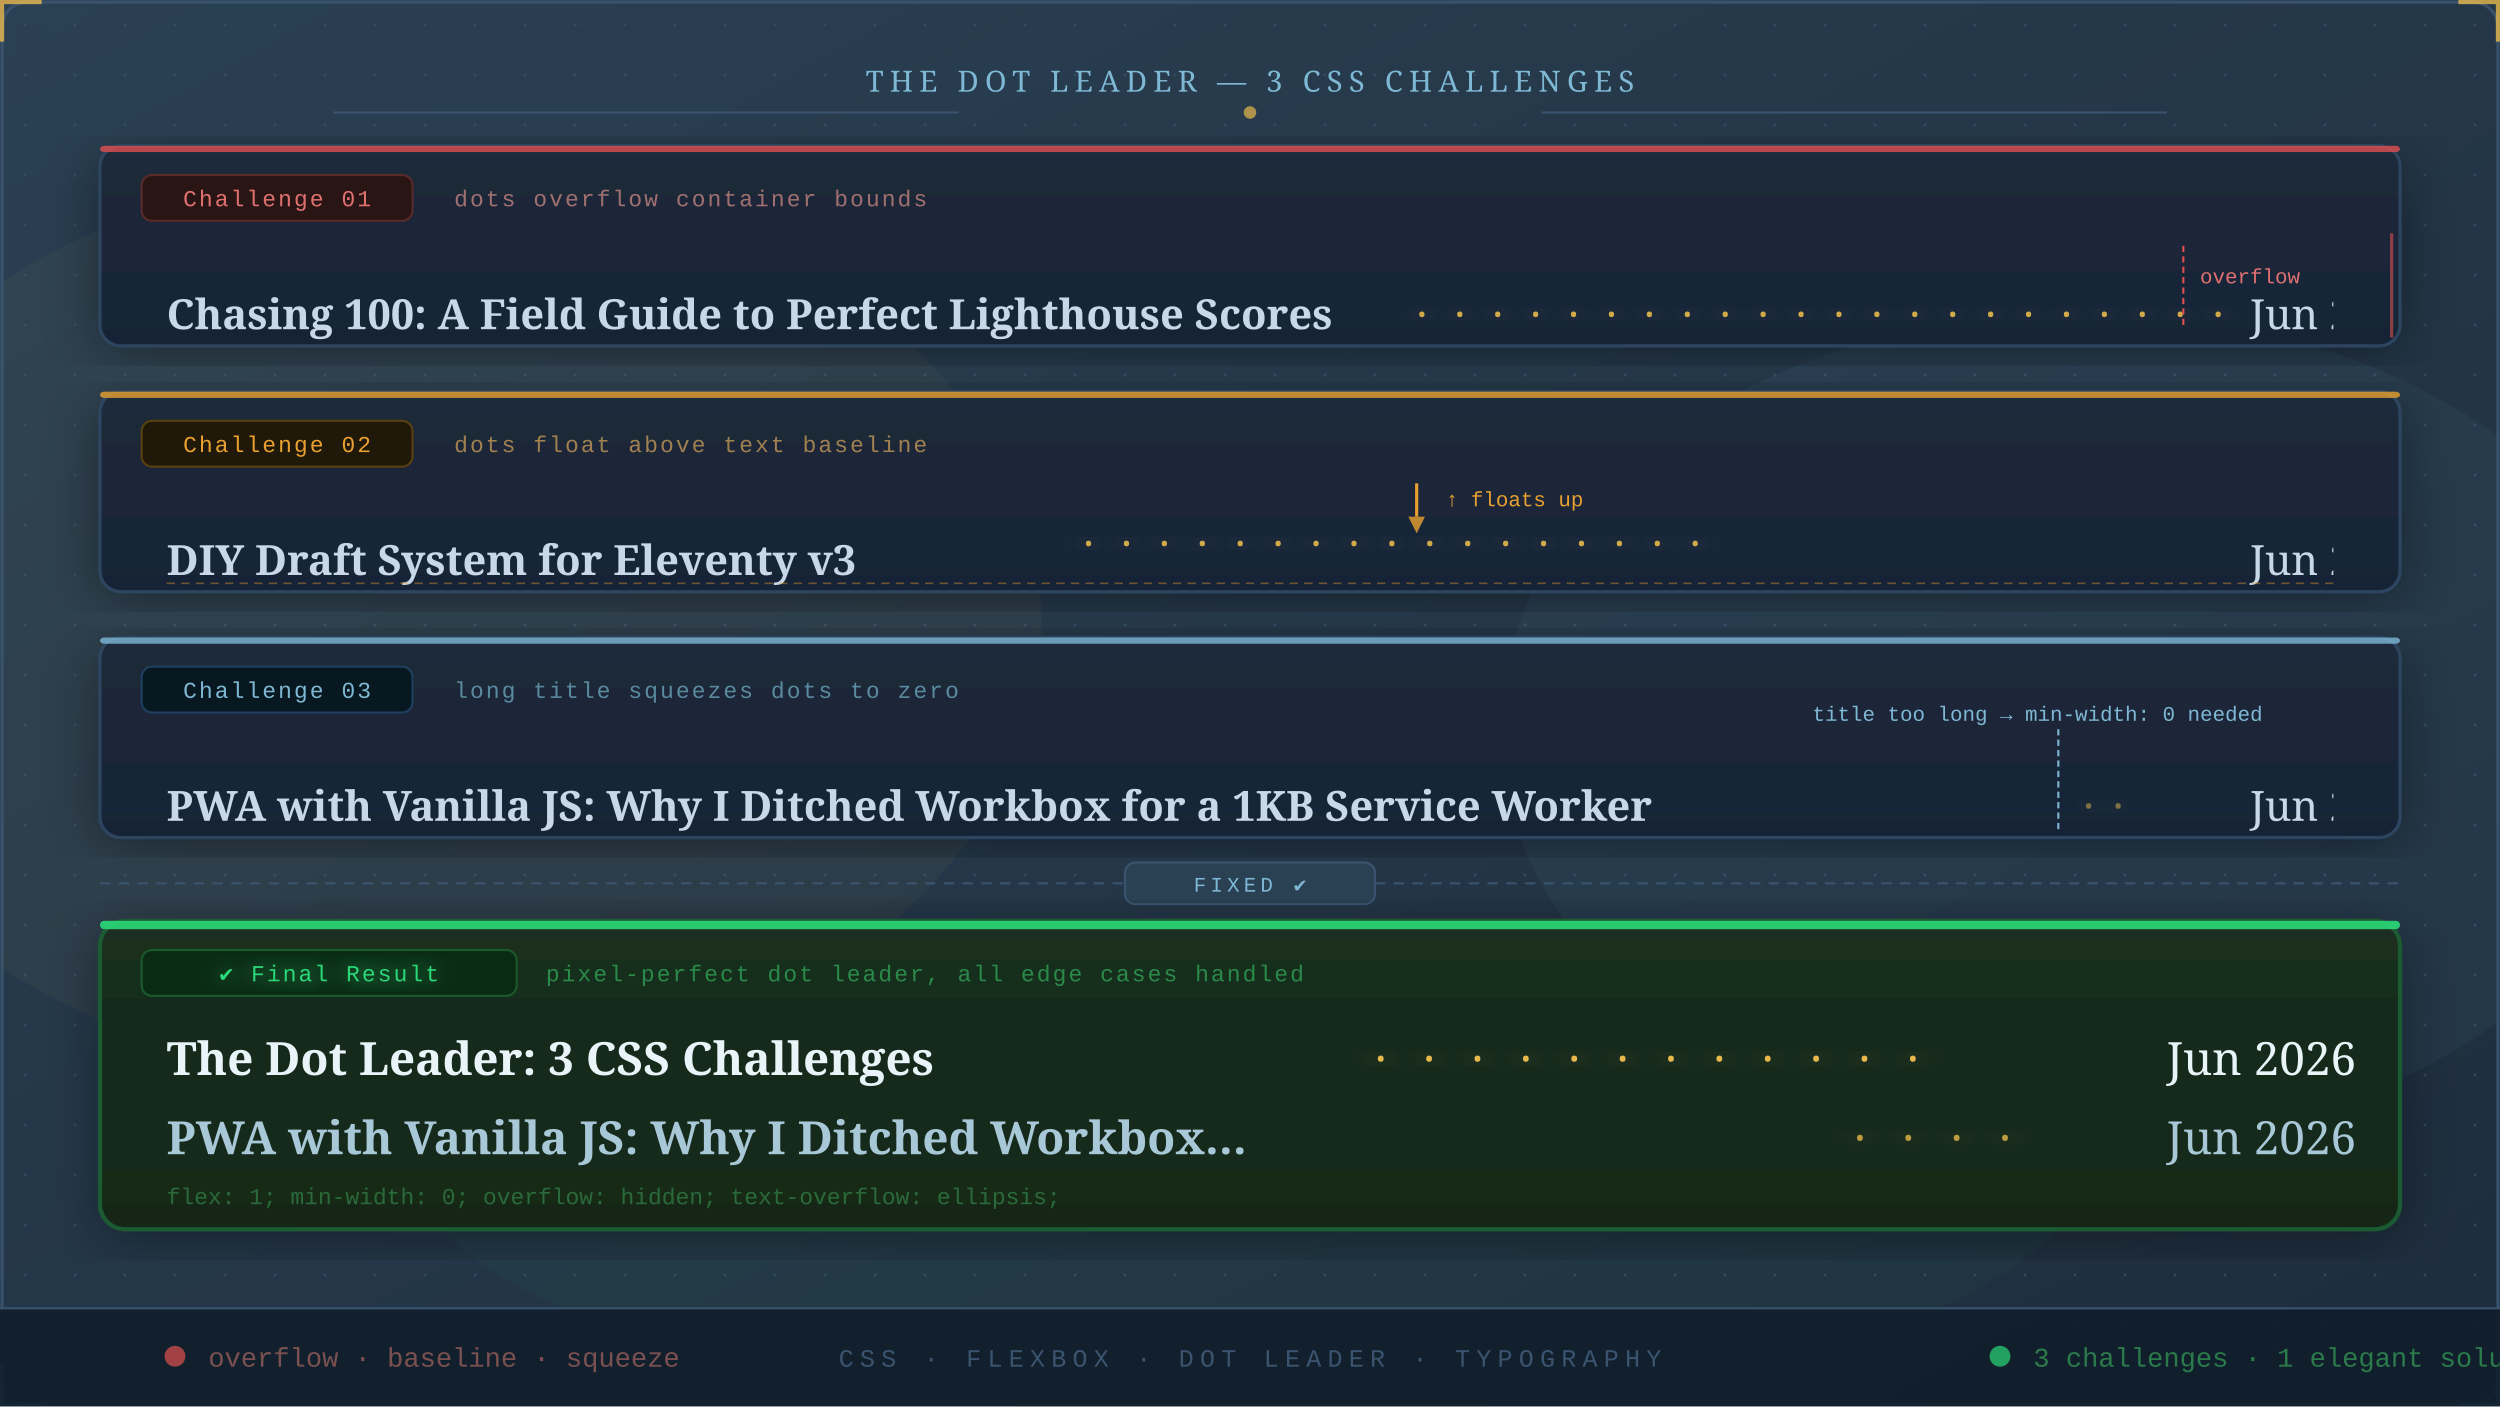
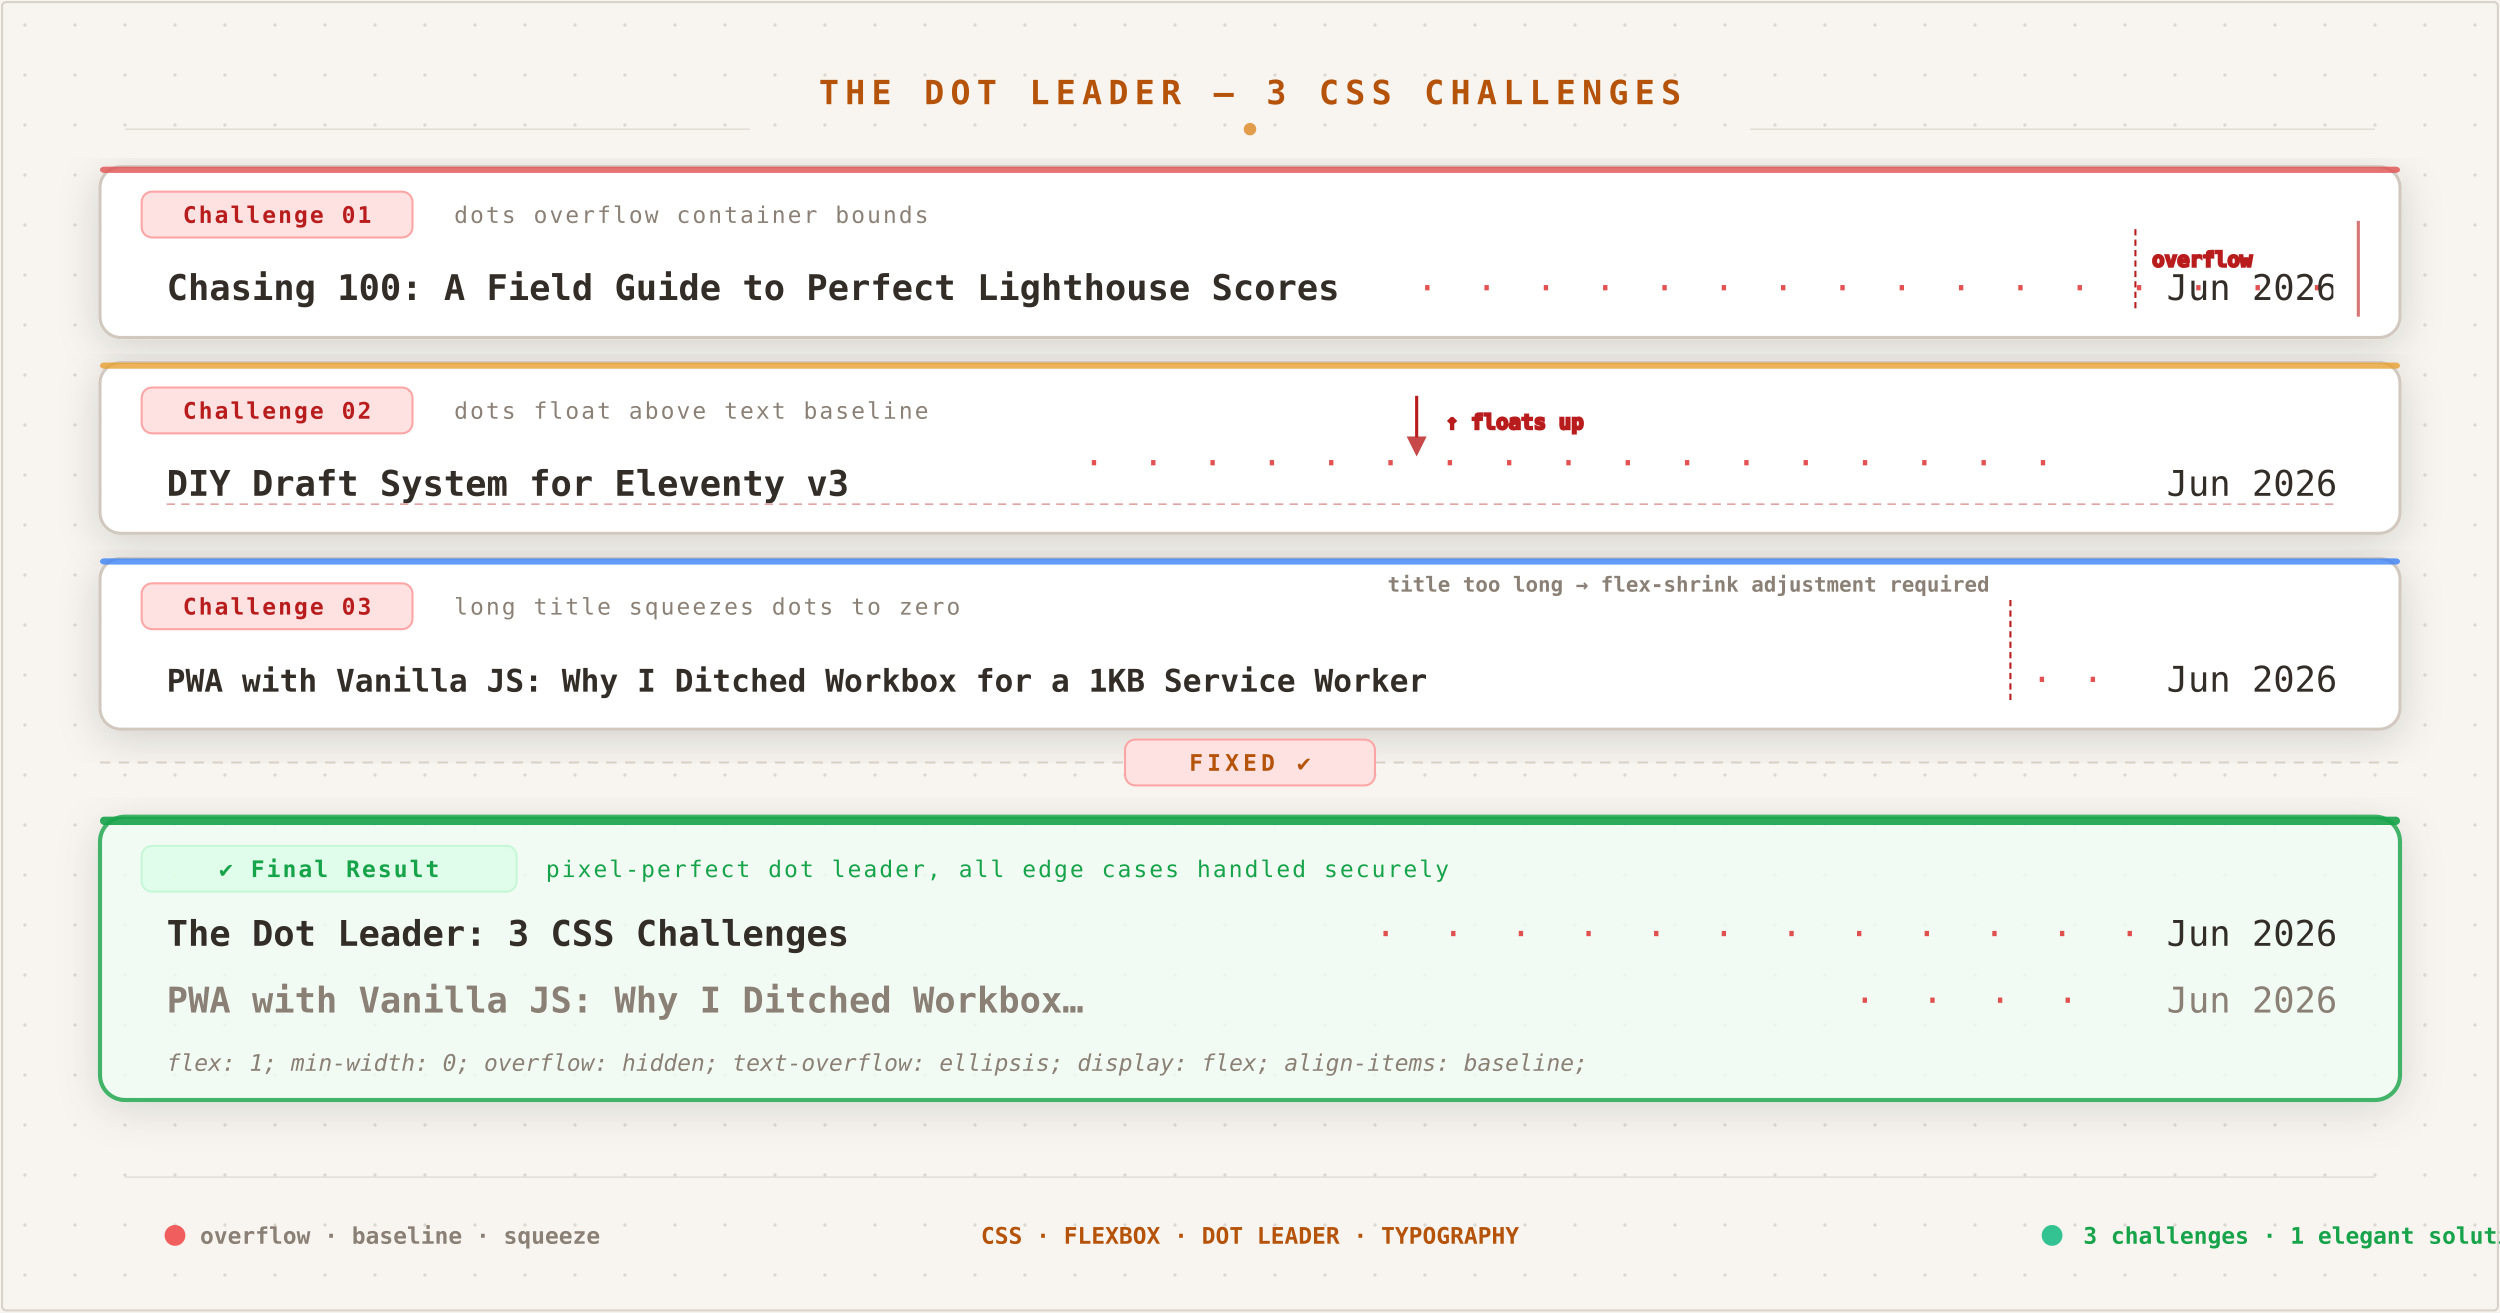
- <svg xmlns="http://www.w3.org/2000/svg" width="1200" height="675" viewBox="0 0 1200 675">
+ <svg xmlns="http://www.w3.org/2000/svg" viewBox="0 0 1200 630" width="1200" height="630">
  <defs>
-     <linearGradient id="bg" x1="0%" y1="0%" x2="100%" y2="100%">
-       <stop offset="0%" style="stop-color:#2A4053" />
-       <stop offset="100%" style="stop-color:#1E2D3D" />
-     </linearGradient>
-     <linearGradient id="cardGrad" x1="0%" y1="0%" x2="0%" y2="100%">
-       <stop offset="0%" style="stop-color:#1C2A3A" />
-       <stop offset="100%" style="stop-color:#182436" />
-     </linearGradient>
-     <linearGradient id="finalCard" x1="0%" y1="0%" x2="0%" y2="100%">
-       <stop offset="0%" style="stop-color:#1A2E20" />
-       <stop offset="100%" style="stop-color:#162818" />
-     </linearGradient>
+     <style>
+       .canvas-bg { fill: #f8f5f0; }
+       .grid-dots { fill: #332D28; opacity: 0.15; }
+       .frame-border { stroke: #D1C9C0; opacity: 0.8; }
+       .card-bg-01 { fill: #FFFFFF; stroke: #D1C9C0; }
+       .panel-bg-ok { fill: #F0FDF4; stroke: #16A34A; }
+       .badge-bg-01 { fill: #FEE2E2; stroke: #FCA5A5; }
+       .text-badge-01 { fill: #B91C1C; }
+       .text-primary { fill: #332D28; }
+       .text-title { fill: #B45309; }
+       .text-muted { fill: #8A8075; }
+       .text-comment { fill: #8A8075; font-style: italic; }
+       .leader-dots-err { fill: #DC2626; opacity: 0.8; }
+       .indicator-err { fill: #B91C1C; stroke: #B91C1C; }
+       .text-pill-ok { fill: #16A34A; }
+       .pill-bg-ok { fill: #DCFCE7; stroke: #BBF7D0; }
+       @media (prefers-color-scheme: dark) {
+         .canvas-bg { fill: #161616; }
+         .grid-dots { fill: #453E38; opacity: 0.3; }
+         .frame-border { stroke: #453E38; opacity: 0.6; }
+         .card-bg-01 { fill: #2E2924; stroke: #453E38; }
+         .panel-bg-ok { fill: #14261C; stroke: #1E462B; }
+         .badge-bg-01 { fill: #3A1E1E; stroke: #5A2A2A; }
+         .text-badge-01 { fill: #FF8F82; }
+         .text-primary { fill: #F8F5F0; }
+         .text-title { fill: #F59E0B; }
+         .text-muted { fill: #A3978E; }
+         .text-comment { fill: #7A6A5C; }
+         .leader-dots-err { fill: #F59E0B; opacity: 0.9; }
+         .indicator-err { fill: #E07070; stroke: #E05050; }
+         .text-pill-ok { fill: #34D399; }
+         .pill-bg-ok { fill: #1B3324; stroke: #22543D; }
+       }
+     </style>
    <pattern id="dots" width="24" height="24" patternUnits="userSpaceOnUse">
-       <circle cx="12" cy="12" r="0.7" fill="#3A5068" opacity="0.7" />
+       <circle class="grid-dots" cx="12" cy="12" r="0.8" />
    </pattern>
-     <filter id="cardShadow">
-       <feDropShadow dx="0" dy="5" stdDeviation="14" flood-color="#000" flood-opacity="0.38" />
-     </filter>
-     <filter id="outerLift" x="-2%" y="-2%" width="104%" height="104%">
-       <feDropShadow dx="0" dy="4" stdDeviation="12" flood-color="#000" flood-opacity="0.18" />
-     </filter>
-     <filter id="amberGlow" x="-20%" y="-60%" width="140%" height="220%">
-       <feGaussianBlur stdDeviation="5" result="blur" />
-       <feMerge>
-         <feMergeNode in="blur" />
-         <feMergeNode in="SourceGraphic" />
-       </feMerge>
-     </filter>
-     <filter id="greenGlow" x="-20%" y="-60%" width="140%" height="220%">
-       <feGaussianBlur stdDeviation="5" result="blur" />
-       <feMerge>
-         <feMergeNode in="blur" />
-         <feMergeNode in="SourceGraphic" />
-       </feMerge>
-     </filter>
-     <filter id="fixShadow">
-       <feDropShadow dx="0" dy="3" stdDeviation="7" flood-color="#000" flood-opacity="0.3" />
+     <filter id="cardShadow" x="-5%" y="-10%" width="110%" height="130%">
+       <feDropShadow dx="0" dy="4" stdDeviation="10" flood-color="#000000" flood-opacity="0.15" />
    </filter>
    <clipPath id="rowClip1">
-       <rect x="80" y="130" width="1040" height="36" />
-     </clipPath>
-     <clipPath id="rowClip2">
-       <rect x="80" y="248" width="1040" height="36" />
-     </clipPath>
-     <clipPath id="rowClip3">
-       <rect x="80" y="366" width="1040" height="36" />
+       <rect x="80" y="127" width="1040" height="36" />
    </clipPath>
  </defs>
-   <rect width="1200" height="675" fill="url(#bg)" />
-   <rect width="1200" height="675" fill="url(#dots)" />
-   <ellipse cx="200" cy="300" rx="300" ry="220" fill="#E8B84B" opacity="0.04" />
-   <ellipse cx="1000" cy="350" rx="280" ry="200" fill="#7EB8D4" opacity="0.05" />
-   <ellipse cx="600" cy="560" rx="400" ry="120" fill="#2A9A5A" opacity="0.05" />
-   <rect x="1" y="1" width="1198" height="673" rx="12" ry="12" fill="none" stroke="#3A5470" stroke-width="1.5" opacity="0.9" filter="url(#outerLift)" />
-   <path d="M 1 20 L 1 1 L 20 1" fill="none" stroke="#E8B84B" stroke-width="2" opacity="0.8" />
-   <path d="M 1180 1 L 1199 1 L 1199 20" fill="none" stroke="#E8B84B" stroke-width="2" opacity="0.8" />
-   <path d="M 1 655 L 1 674 L 20 674" fill="none" stroke="#7EB8D4" stroke-width="2" opacity="0.7" />
-   <path d="M 1180 674 L 1199 674 L 1199 655" fill="none" stroke="#7EB8D4" stroke-width="2" opacity="0.7" />
-   <text x="600" y="44" font-family="Georgia, serif" font-size="14" fill="#7EB8D4" text-anchor="middle" letter-spacing="3">THE DOT LEADER — 3 CSS CHALLENGES</text>
-   <line x1="160" y1="54" x2="460" y2="54" stroke="#3A5470" stroke-width="1" />
-   <circle cx="600" cy="54" r="3" fill="#E8B84B" opacity="0.7" />
-   <line x1="740" y1="54" x2="1040" y2="54" stroke="#3A5470" stroke-width="1" />
-   <rect x="48" y="70" width="1104" height="96" rx="10" fill="url(#cardGrad)" stroke="#2E4560" stroke-width="1.5" filter="url(#cardShadow)" />
-   <rect x="48" y="70" width="1104" height="3" rx="2" fill="#E05050" opacity="0.8" />
-   <rect x="68" y="84" width="130" height="22" rx="5" fill="#2A1515" stroke="#5A2A2A" stroke-width="1" />
-   <text x="133" y="99" font-family="'Courier New', Courier, monospace" font-size="11" fill="#E07070" text-anchor="middle" letter-spacing="1">Challenge 01</text>
-   <text x="218" y="99" font-family="'Courier New', Courier, monospace" font-size="11" fill="#A07070" letter-spacing="1">dots overflow container bounds</text>
+   <rect class="canvas-bg" width="1200" height="630" />
+   <rect width="1200" height="630" fill="url(#dots)" />
+   <rect class="frame-border" x="1" y="1" width="1198" height="628" fill="none" stroke-width="1" rx="2" />
+   <text class="text-title" x="600" y="50" font-family="'JetBrains Mono', monospace" font-size="16" font-weight="700" text-anchor="middle" letter-spacing="3">THE DOT LEADER — 3 CSS CHALLENGES</text>
+   <line class="frame-border" x1="60" y1="62" x2="360" y2="62" stroke-width="0.5" />
+   <circle cx="600" cy="62" r="3" fill="#D97706" opacity="0.7" />
+   <line class="frame-border" x1="840" y1="62" x2="1140" y2="62" stroke-width="0.5" />
+   <rect class="card-bg-01" x="48" y="80" width="1104" height="82" rx="10" stroke-width="1.5" filter="url(#cardShadow)" />
+   <rect x="48" y="80" width="1104" height="3" rx="2" fill="#E05050" opacity="0.8" />
+   <rect class="badge-bg-01" x="68" y="92" width="130" height="22" rx="5" stroke-width="1" />
+   <text class="text-badge-01" x="133" y="107" font-family="'JetBrains Mono', monospace" font-size="11" text-anchor="middle" font-weight="bold" letter-spacing="1">Challenge 01</text>
+   <text class="text-muted" x="218" y="107" font-family="'JetBrains Mono', monospace" font-size="11" letter-spacing="1">dots overflow container bounds</text>
  <g clip-path="url(#rowClip1)">
-     <text x="80" y="158" font-family="Georgia, serif" font-size="20" fill="#C8D8E8" font-weight="bold">Chasing 100: A Field Guide to Perfect Lighthouse Scores</text>
-     <text x="680" y="158" font-family="Georgia, serif" font-size="20" fill="#E8B84B" opacity="0.9" filter="url(#amberGlow)" letter-spacing="4">· · · · · · · · · · · · · · · · · · · · · ·</text>
-     <text x="1080" y="158" font-family="Georgia, serif" font-size="20" fill="#C8D8E8">Jun 2026</text>
+     <text class="text-primary" x="80" y="144" font-family="'JetBrains Mono', monospace" font-size="17" font-weight="bold">Chasing 100: A Field Guide to Perfect Lighthouse Scores</text>
+     <text class="leader-dots-err" x="680" y="144" font-family="'JetBrains Mono', monospace" font-size="17" letter-spacing="4">· · · · · · · · · · · · · · · · · · · · · ·</text>
+     <text class="text-primary" x="1040" y="144" font-family="'JetBrains Mono', monospace" font-size="17">Jun 2026</text>
  </g>
-   <line x1="1048" y1="118" x2="1048" y2="158" stroke="#E05050" stroke-width="1" stroke-dasharray="3,2" />
-   <text x="1056" y="136" font-family="'Courier New', Courier, monospace" font-size="10" fill="#E07070">overflow</text>
-   <line x1="1148" y1="112" x2="1148" y2="162" stroke="#E05050" stroke-width="1.5" opacity="0.6" />
-   <rect x="48" y="188" width="1104" height="96" rx="10" fill="url(#cardGrad)" stroke="#2E4560" stroke-width="1.5" filter="url(#cardShadow)" />
-   <rect x="48" y="188" width="1104" height="3" rx="2" fill="#E8A030" opacity="0.8" />
-   <rect x="68" y="202" width="130" height="22" rx="5" fill="#201808" stroke="#5A4010" stroke-width="1" />
-   <text x="133" y="217" font-family="'Courier New', Courier, monospace" font-size="11" fill="#E8A030" text-anchor="middle" letter-spacing="1">Challenge 02</text>
-   <text x="218" y="217" font-family="'Courier New', Courier, monospace" font-size="11" fill="#A08050" letter-spacing="1">dots float above text baseline</text>
-   <g clip-path="url(#rowClip2)">
-     <text x="80" y="276" font-family="Georgia, serif" font-size="20" fill="#C8D8E8" font-weight="bold">DIY Draft System for Eleventy v3</text>
-     <text x="520" y="268" font-family="Georgia, serif" font-size="20" fill="#E8B84B" opacity="0.9" filter="url(#amberGlow)" letter-spacing="4">· · · · · · · · · · · · · · · · ·</text>
-     <text x="1080" y="276" font-family="Georgia, serif" font-size="20" fill="#C8D8E8">Jun 2026</text>
+   <line class="indicator-err" x1="1025" y1="110" x2="1025" y2="148" stroke-width="1" stroke-dasharray="3 2" />
+   <text class="indicator-err" x="1033" y="128" font-family="'JetBrains Mono', monospace" font-size="10" font-weight="bold">overflow</text>
+   <line class="indicator-err" x1="1132" y1="106" x2="1132" y2="152" stroke-width="1.5" opacity="0.6" />
+   <rect class="card-bg-01" x="48" y="174" width="1104" height="82" rx="10" stroke-width="1.5" filter="url(#cardShadow)" />
+   <rect x="48" y="174" width="1104" height="3" rx="2" fill="#E8A030" opacity="0.8" />
+   <rect class="badge-bg-01" x="68" y="186" width="130" height="22" rx="5" stroke-width="1" />
+   <text class="text-badge-01" x="133" y="201" font-family="'JetBrains Mono', monospace" font-size="11" text-anchor="middle" font-weight="bold" letter-spacing="1">Challenge 02</text>
+   <text class="text-muted" x="218" y="201" font-family="'JetBrains Mono', monospace" font-size="11" letter-spacing="1">dots float above text baseline</text>
+   <g>
+     <text class="text-primary" x="80" y="238" font-family="'JetBrains Mono', monospace" font-size="17" font-weight="bold">DIY Draft System for Eleventy v3</text>
+     <text class="leader-dots-err" x="520" y="228" font-family="'JetBrains Mono', monospace" font-size="17" letter-spacing="4">· · · · · · · · · · · · · · · · ·</text>
+     <text class="text-primary" x="1040" y="238" font-family="'JetBrains Mono', monospace" font-size="17">Jun 2026</text>
  </g>
-   <line x1="80" y1="280" x2="1120" y2="280" stroke="#E8A030" stroke-width="0.8" stroke-dasharray="4,3" opacity="0.4" />
-   <line x1="680" y1="232" x2="680" y2="248" stroke="#E8A030" stroke-width="1.5" />
-   <polygon points="676,248 680,256 684,248" fill="#E8A030" opacity="0.8" />
-   <text x="694" y="243" font-family="'Courier New', Courier, monospace" font-size="10" fill="#E8A030">↑ floats up</text>
-   <rect x="48" y="306" width="1104" height="96" rx="10" fill="url(#cardGrad)" stroke="#2E4560" stroke-width="1.5" filter="url(#cardShadow)" />
-   <rect x="48" y="306" width="1104" height="3" rx="2" fill="#7EB8D4" opacity="0.8" />
-   <rect x="68" y="320" width="130" height="22" rx="5" fill="#081820" stroke="#1E4060" stroke-width="1" />
-   <text x="133" y="335" font-family="'Courier New', Courier, monospace" font-size="11" fill="#7EB8D4" text-anchor="middle" letter-spacing="1">Challenge 03</text>
-   <text x="218" y="335" font-family="'Courier New', Courier, monospace" font-size="11" fill="#5A8AA0" letter-spacing="1">long title squeezes dots to zero</text>
-   <g clip-path="url(#rowClip3)">
-     <text x="80" y="394" font-family="Georgia, serif" font-size="20" fill="#C8D8E8" font-weight="bold">PWA with Vanilla JS: Why I Ditched Workbox for a 1KB Service Worker</text>
-     <text x="1000" y="394" font-family="Georgia, serif" font-size="20" fill="#E8B84B" opacity="0.5" filter="url(#amberGlow)" letter-spacing="2">· ·</text>
-     <text x="1080" y="394" font-family="Georgia, serif" font-size="20" fill="#C8D8E8">Jun 2026</text>
+   <line class="indicator-err" x1="80" y1="242" x2="1120" y2="242" stroke-width="0.8" stroke-dasharray="4 3" opacity="0.4" />
+   <line class="indicator-err" x1="680" y1="190" x2="680" y2="210" stroke-width="1.5" />
+   <polygon class="indicator-err" points="676,210 680,218 684,210" opacity="0.8" />
+   <text class="indicator-err" x="694" y="206" font-family="'JetBrains Mono', monospace" font-size="10" font-weight="bold">↑ floats up</text>
+   <rect class="card-bg-01" x="48" y="268" width="1104" height="82" rx="10" stroke-width="1.5" filter="url(#cardShadow)" />
+   <rect x="48" y="268" width="1104" height="3" rx="2" fill="#3B82F6" opacity="0.8" />
+   <rect class="badge-bg-01" x="68" y="280" width="130" height="22" rx="5" stroke-width="1" />
+   <text class="text-badge-01" x="133" y="295" font-family="'JetBrains Mono', monospace" font-size="11" text-anchor="middle" font-weight="bold" letter-spacing="1">Challenge 03</text>
+   <text class="text-muted" x="218" y="295" font-family="'JetBrains Mono', monospace" font-size="11" letter-spacing="1">long title squeezes dots to zero</text>
+   <g>
+     <text class="text-primary" x="80" y="332" font-family="'JetBrains Mono', monospace" font-size="15" font-weight="bold">PWA with Vanilla JS: Why I Ditched Workbox for a 1KB Service Worker</text>
+     <text class="leader-dots-err" x="975" y="332" font-family="'JetBrains Mono', monospace" font-size="17" letter-spacing="2">· ·</text>
+     <text class="text-primary" x="1040" y="332" font-family="'JetBrains Mono', monospace" font-size="17">Jun 2026</text>
  </g>
-   <line x1="988" y1="350" x2="988" y2="400" stroke="#7EB8D4" stroke-width="1" stroke-dasharray="3,2" />
-   <text x="870" y="346" font-family="'Courier New', Courier, monospace" font-size="10" fill="#7EB8D4">title too long → min-width: 0 needed</text>
-   <line x1="48" y1="424" x2="1152" y2="424" stroke="#3A5470" stroke-width="1" stroke-dasharray="5,4" />
-   <rect x="540" y="414" width="120" height="20" rx="5" fill="#2A4053" stroke="#3A5470" stroke-width="1" />
-   <text x="600" y="428" font-family="'Courier New', Courier, monospace" font-size="10" fill="#7EB8D4" text-anchor="middle" letter-spacing="2">FIXED ✔</text>
-   <rect x="48" y="442" width="1104" height="148" rx="12" fill="url(#finalCard)" stroke="#1A5A30" stroke-width="2" filter="url(#cardShadow)" />
-   <rect x="48" y="442" width="1104" height="4" rx="2" fill="#2AD878" opacity="0.9" />
-   <rect x="68" y="456" width="180" height="22" rx="5" fill="#0A2A14" stroke="#1A5A2A" stroke-width="1" />
-   <text x="158" y="471" font-family="'Courier New', Courier, monospace" font-size="11" fill="#2AD878" text-anchor="middle" letter-spacing="1" filter="url(#greenGlow)">✔ Final Result</text>
-   <text x="262" y="471" font-family="'Courier New', Courier, monospace" font-size="11" fill="#2A8A4A" letter-spacing="1">pixel-perfect dot leader, all edge cases handled</text>
-   <text x="80" y="516" font-family="Georgia, serif" font-size="22" fill="#E8F4F8" font-weight="bold">The Dot Leader: 3 CSS Challenges</text>
-   <text x="660" y="516" font-family="Georgia, serif" font-size="22" fill="#E8B84B" letter-spacing="6" filter="url(#amberGlow)">· · · · · · · · · · · ·</text>
-   <text x="1040" y="516" font-family="Georgia, serif" font-size="22" fill="#E8F4F8">Jun 2026</text>
-   <text x="80" y="554" font-family="Georgia, serif" font-size="22" fill="#A8C8D8" font-weight="bold">PWA with Vanilla JS: Why I Ditched Workbox…</text>
-   <text x="890" y="554" font-family="Georgia, serif" font-size="22" fill="#E8B84B" letter-spacing="6" filter="url(#amberGlow)" opacity="0.8">· · · ·</text>
-   <text x="1040" y="554" font-family="Georgia, serif" font-size="22" fill="#A8C8D8">Jun 2026</text>
-   <text x="80" y="578" font-family="'Courier New', Courier, monospace" font-size="11" fill="#2A6A3A">flex: 1; min-width: 0; overflow: hidden; text-overflow: ellipsis;</text>
-   <rect x="0" y="628" width="1200" height="47" fill="#111E2C" opacity="0.95" />
-   <line x1="0" y1="628" x2="1200" y2="628" stroke="#3A5470" stroke-width="1" />
-   <circle cx="84" cy="651" r="5" fill="#E05050" opacity="0.7" />
-   <text x="100" y="656" font-family="'Courier New', Courier, monospace" font-size="13" fill="#7A5050">overflow · baseline · squeeze</text>
-   <text x="600" y="656" font-family="'Courier New', Courier, monospace" font-size="12" fill="#3A5470" text-anchor="middle" letter-spacing="3">CSS · FLEXBOX · DOT LEADER · TYPOGRAPHY</text>
-   <circle cx="960" cy="651" r="5" fill="#2AD878" opacity="0.7" />
-   <text x="976" y="656" font-family="'Courier New', Courier, monospace" font-size="13" fill="#2A7A4A">3 challenges · 1 elegant solution</text>
+   <line class="indicator-err" x1="965" y1="288" x2="965" y2="338" stroke-width="1" stroke-dasharray="3 2" />
+   <text class="text-muted" x="955" y="284" font-family="'JetBrains Mono', monospace" font-size="10" text-anchor="end" font-weight="bold">title too long → flex-shrink adjustment required</text>
+   <line class="frame-border" x1="48" y1="366" x2="1152" y2="366" stroke-width="1" stroke-dasharray="5 4" />
+   <rect class="badge-bg-01" x="540" y="355" width="120" height="22" rx="5" stroke-width="1" />
+   <text class="text-title" x="600" y="370" font-family="'JetBrains Mono', monospace" font-size="11" font-weight="bold" text-anchor="middle" letter-spacing="2">FIXED ✔</text>
+   <rect class="panel-bg-ok frame-border" x="48" y="392" width="1104" height="136" rx="12" stroke-width="2" filter="url(#cardShadow)" />
+   <rect x="48" y="392" width="1104" height="4" rx="2" fill="#16A34A" opacity="0.9" />
+   <rect class="pill-bg-ok frame-border" x="68" y="406" width="180" height="22" rx="5" stroke-width="1" />
+   <text class="text-pill-ok" x="158" y="421" font-family="'JetBrains Mono', monospace" font-size="11" font-weight="bold" text-anchor="middle" letter-spacing="1">✔ Final Result</text>
+   <text class="text-pill-ok" x="262" y="421" font-family="'JetBrains Mono', monospace" font-size="11" letter-spacing="1">pixel-perfect dot leader, all edge cases handled securely</text>
+   <text class="text-primary" x="80" y="454" font-family="'JetBrains Mono', monospace" font-size="17" font-weight="bold">The Dot Leader: 3 CSS Challenges</text>
+   <text class="leader-dots-err" x="660" y="454" font-family="'JetBrains Mono', monospace" font-size="17" letter-spacing="6">· · · · · · · · · · · ·</text>
+   <text class="text-primary" x="1040" y="454" font-family="'JetBrains Mono', monospace" font-size="17">Jun 2026</text>
+   <text class="text-muted" x="80" y="486" font-family="'JetBrains Mono', monospace" font-size="17" font-weight="bold">PWA with Vanilla JS: Why I Ditched Workbox…</text>
+   <text class="leader-dots-err" x="890" y="486" font-family="'JetBrains Mono', monospace" font-size="17" letter-spacing="6" opacity="0.8">· · · ·</text>
+   <text class="text-muted" x="1040" y="486" font-family="'JetBrains Mono', monospace" font-size="17">Jun 2026</text>
+   <text class="text-comment" x="80" y="514" font-family="'JetBrains Mono', monospace" font-size="11">flex: 1; min-width: 0; overflow: hidden; text-overflow: ellipsis; display: flex; align-items: baseline;</text>
+   <line class="frame-border" x1="60" y1="565" x2="1140" y2="565" stroke-width="0.5" />
+   <g font-family="'JetBrains Mono', monospace" font-size="11" font-weight="700">
+     <circle cx="84" cy="593" r="5" fill="#EF4444" opacity="0.85" />
+     <text class="text-muted" x="96" y="597" font-weight="bold">overflow · baseline · squeeze</text>
+     <circle cx="985" cy="593" r="5" fill="#10B981" opacity="0.85" />
+     <text class="text-pill-ok" x="1000" y="597" font-weight="bold" text-anchor="start">3 challenges · 1 elegant solution</text>
+   </g>
+   <text class="text-title" x="600" y="597" font-family="'JetBrains Mono', monospace" font-size="11" font-weight="bold" text-anchor="middle">CSS · FLEXBOX · DOT LEADER · TYPOGRAPHY</text>
</svg>
